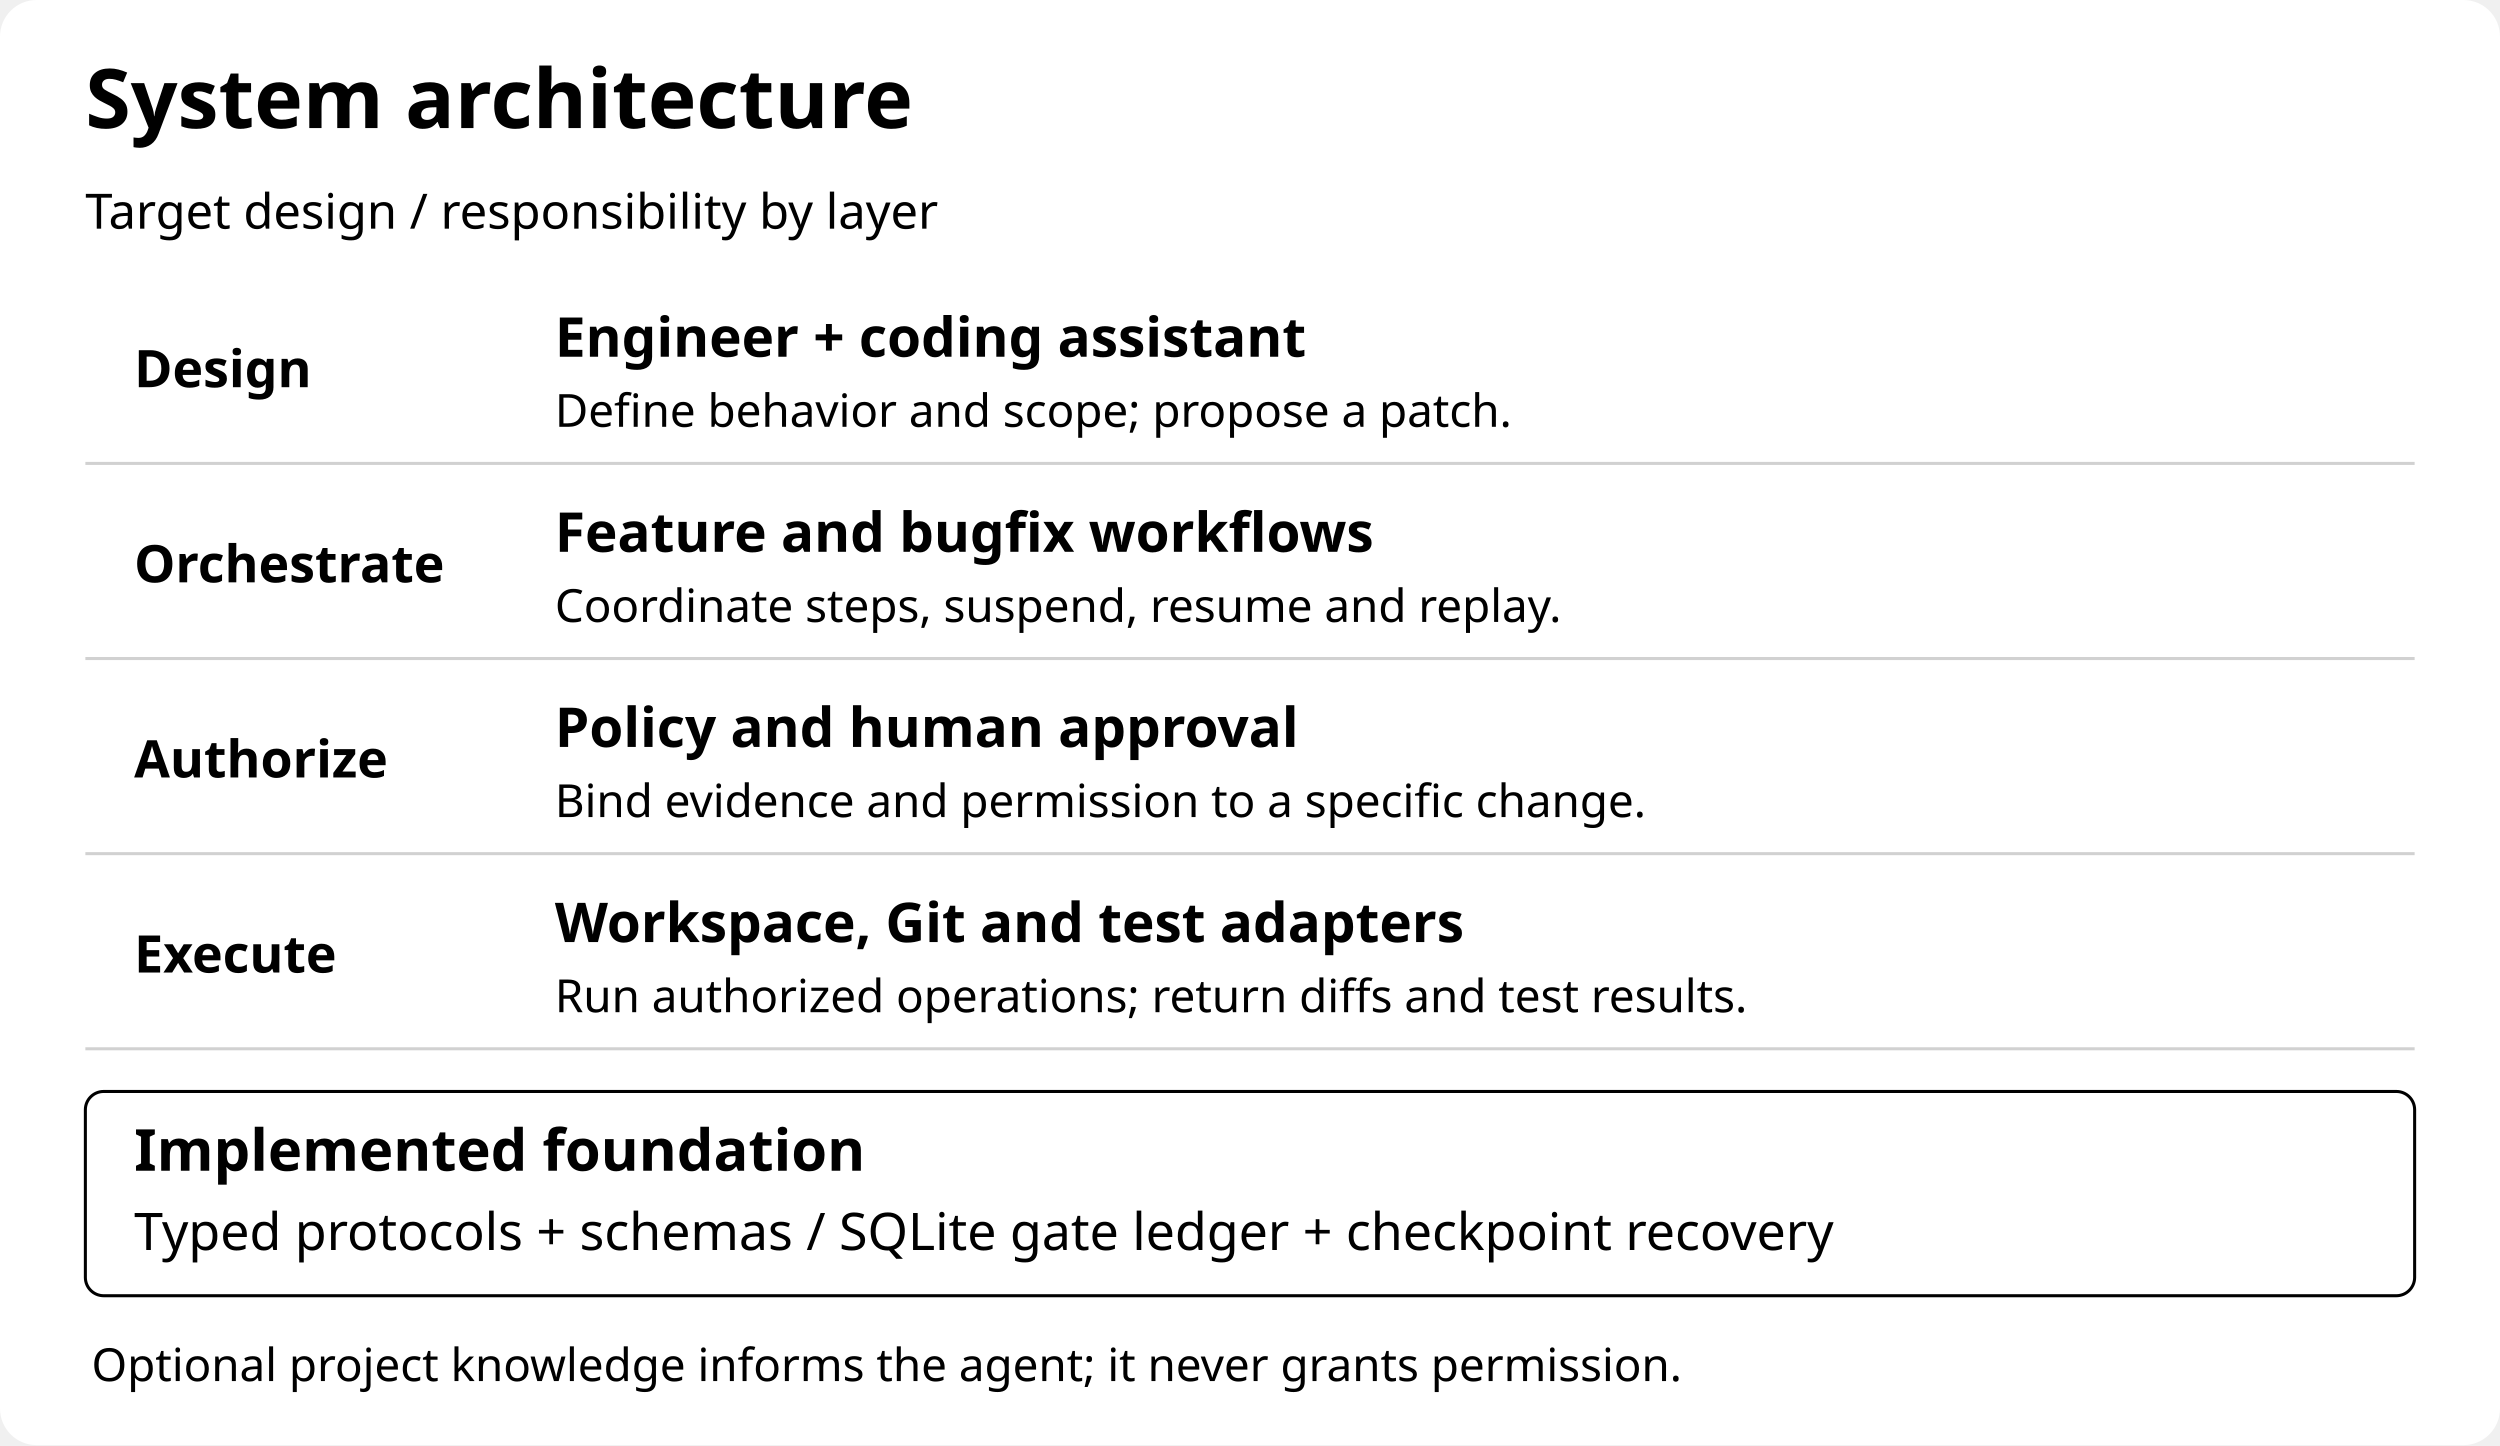
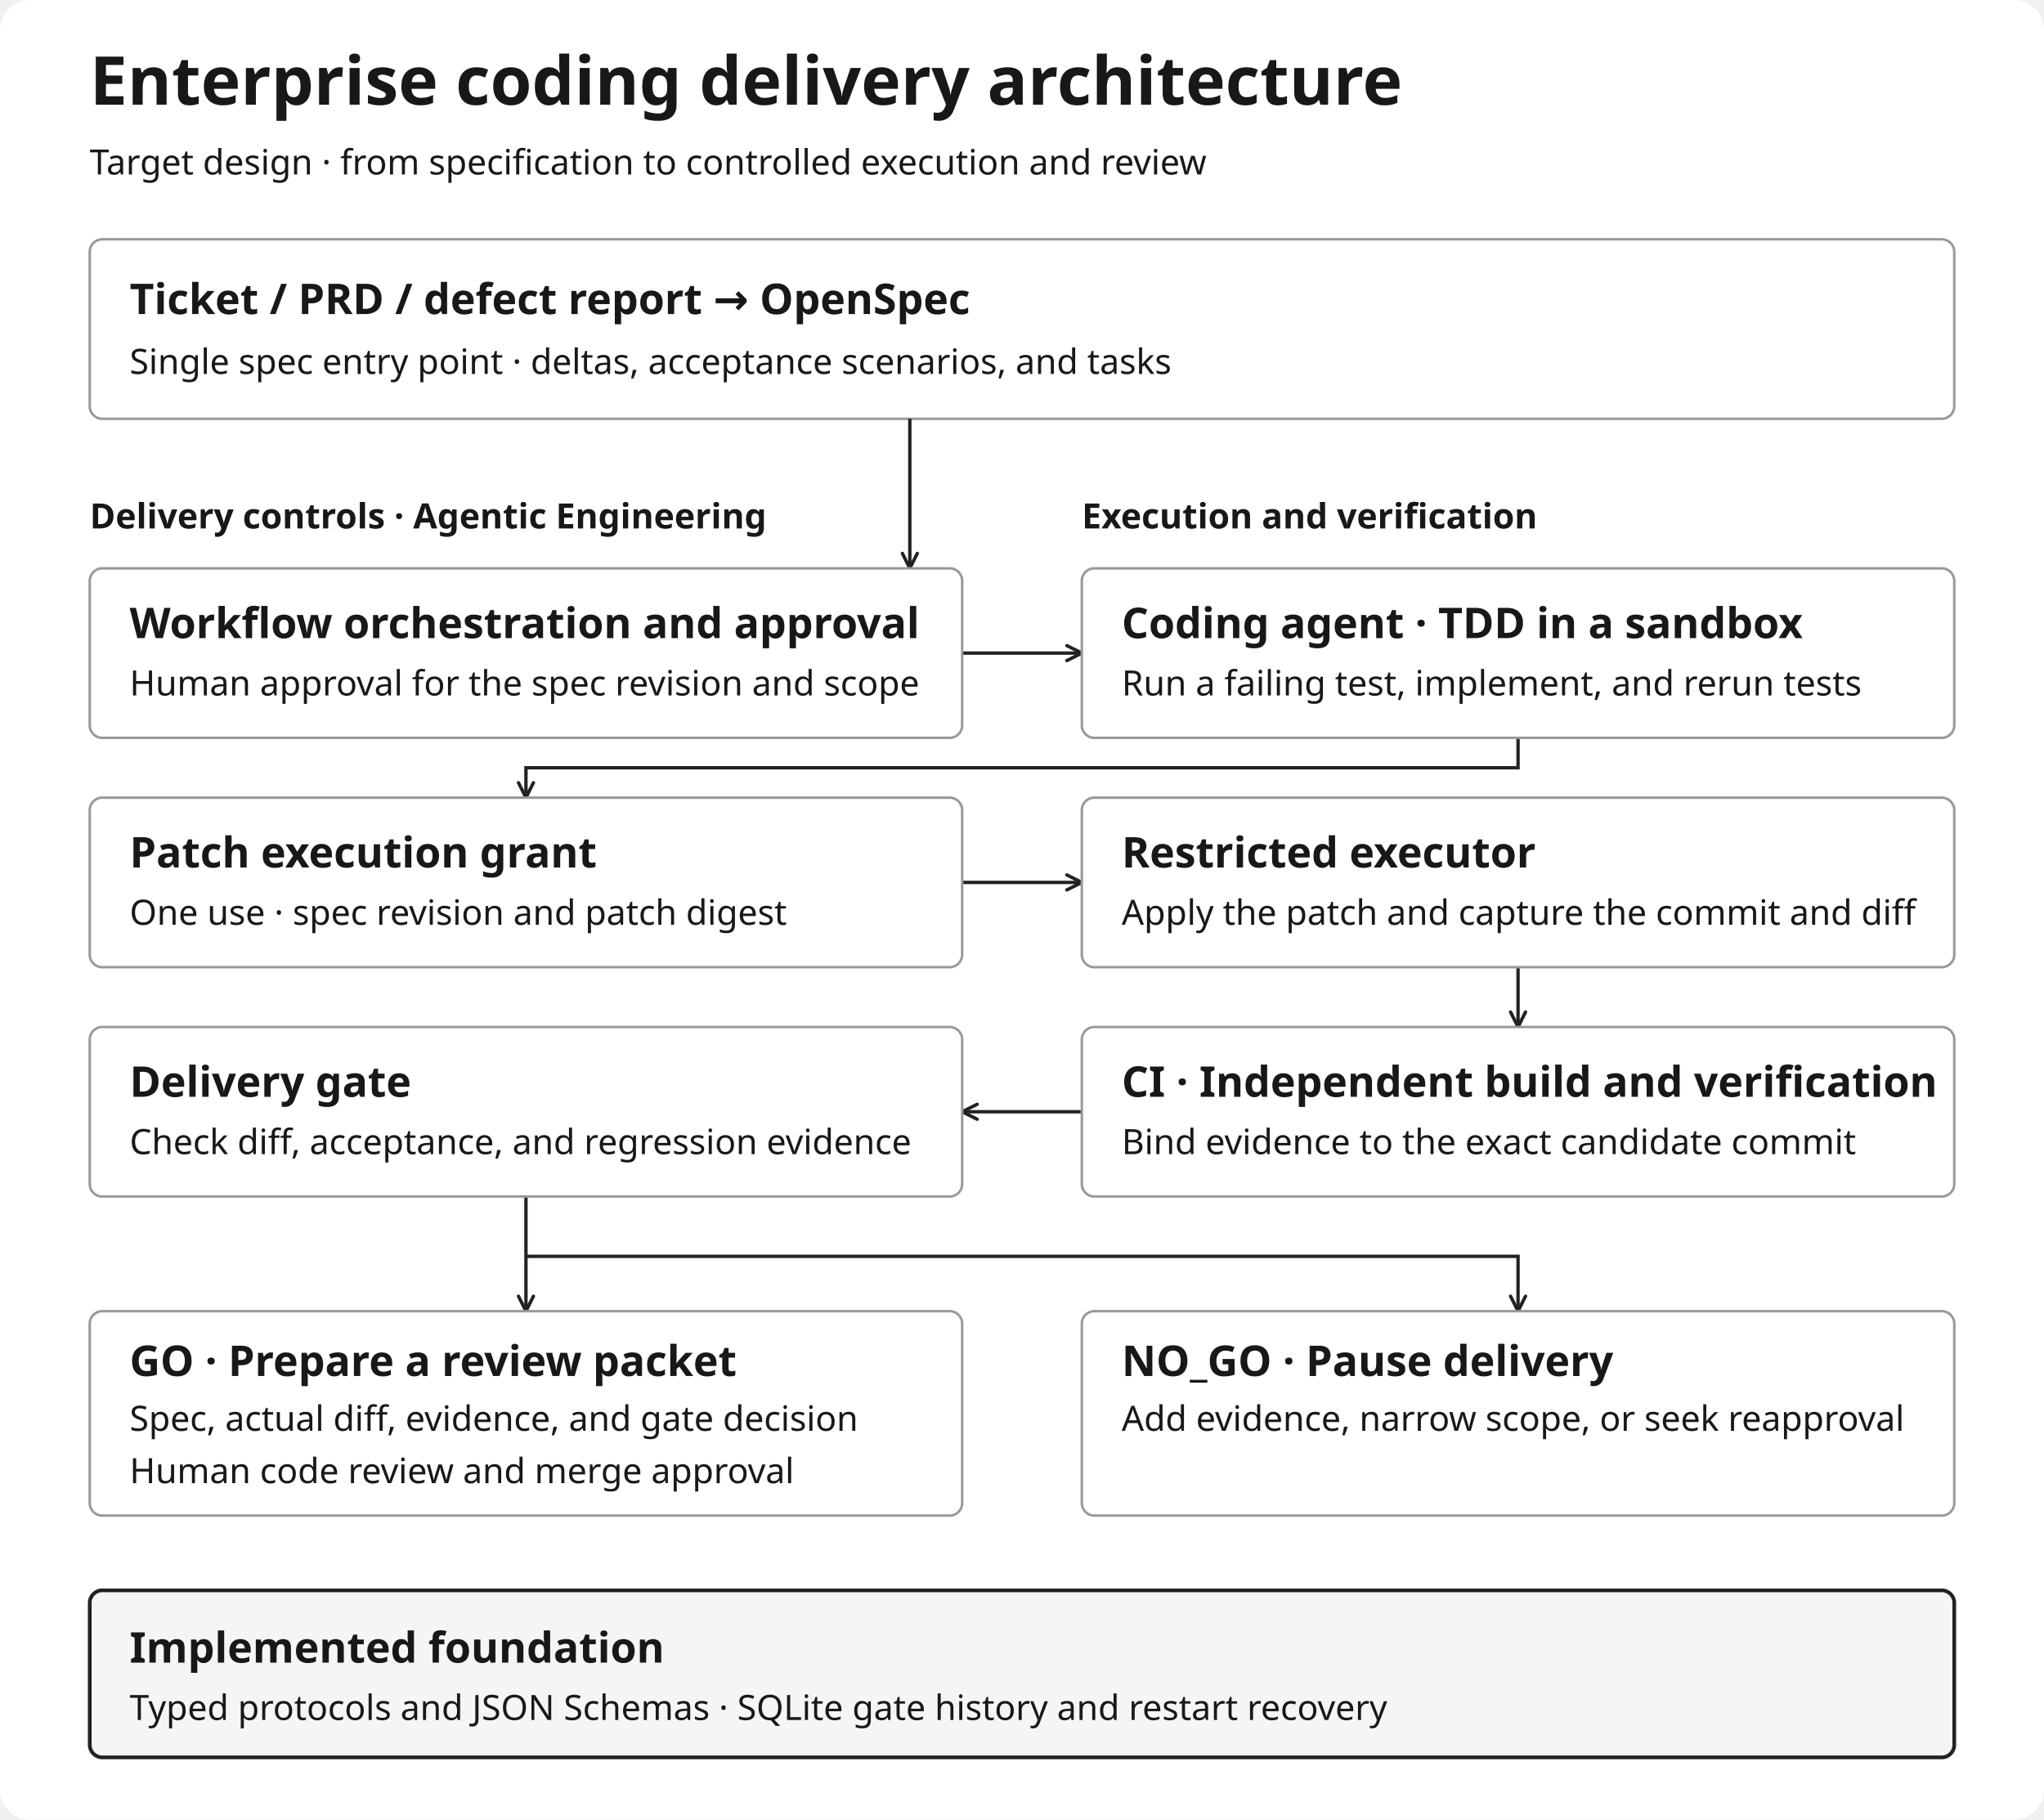
- <svg xmlns="http://www.w3.org/2000/svg" viewBox="0 0 820 474" width="820" height="474" role="img" aria-labelledby="title" xml:lang="en">
-   <rect width="820" height="474" rx="12" fill="#fff" />
-   <g font-family="system-ui, PingFang SC, Microsoft YaHei, sans-serif">
-     <text x="28" y="42" font-size="27" font-weight="700" fill="#000">System architecture</text>
-     <text x="28" y="75" font-size="16" font-weight="400" fill="#000">Target design  /  responsibility by layer</text>
-     <path d="M28 152H792" stroke="#000" stroke-opacity=".18" />
-     <text x="44" y="127" font-size="17" font-weight="650" fill="#000">Design</text>
-     <text x="182" y="117" font-size="18" font-weight="650" fill="#000">Engineer + coding assistant</text>
-     <text x="182" y="140" font-size="15" font-weight="400" fill="#000">Define behavior and scope; propose a patch.</text>
-     <path d="M28 216H792" stroke="#000" stroke-opacity=".18" />
-     <text x="44" y="191" font-size="17" font-weight="650" fill="#000">Orchestrate</text>
-     <text x="182" y="181" font-size="18" font-weight="650" fill="#000">Feature and bugfix workflows</text>
-     <text x="182" y="204" font-size="15" font-weight="400" fill="#000">Coordinate steps, suspend, resume and replay.</text>
-     <path d="M28 280H792" stroke="#000" stroke-opacity=".18" />
-     <text x="44" y="255" font-size="17" font-weight="650" fill="#000">Authorize</text>
-     <text x="182" y="245" font-size="18" font-weight="650" fill="#000">Policy and human approval</text>
-     <text x="182" y="268" font-size="15" font-weight="400" fill="#000">Bind evidence and permission to a specific change.</text>
-     <path d="M28 344H792" stroke="#000" stroke-opacity=".18" />
-     <text x="44" y="319" font-size="17" font-weight="650" fill="#000">Execute</text>
-     <text x="182" y="309" font-size="18" font-weight="650" fill="#000">Workspace, Git and test adapters</text>
-     <text x="182" y="332" font-size="15" font-weight="400" fill="#000">Run authorized operations; return diffs and test results.</text>
-     <rect x="28" y="358" width="764" height="67" rx="6" fill="#fff" stroke="#000" />
-     <text x="44" y="384" font-size="19" font-weight="700" fill="#000">Implemented foundation</text>
-     <text x="44" y="410" font-size="17" font-weight="400" fill="#000">Typed protocols + schemas     /     SQLite gate ledger + checkpoint recovery</text>
-     <text x="30" y="453" font-size="15" font-weight="400" fill="#000">Optional project knowledge informs the agent; it never grants permission.</text>
+ <svg xmlns="http://www.w3.org/2000/svg" viewBox="0 0 820 730" width="820" height="730" role="img" aria-labelledby="title desc" xml:lang="en">
+   <defs>
+     <marker id="arrow" markerWidth="8" markerHeight="8" refX="7" refY="4" orient="auto" markerUnits="userSpaceOnUse">
+       <path d="M1 1l6 3-6 3" fill="none" stroke="#222" stroke-width="1.35" stroke-linecap="round" stroke-linejoin="round" />
+     </marker>
+     <style>
+       .title { font-size: 27px; font-weight: 700; }
+       .section { font-size: 14px; font-weight: 650; }
+       .node { font-size: 17px; font-weight: 650; }
+       .body { font-size: 14px; font-weight: 400; }
+       .box { fill: #fff; stroke: #999; }
+       .edge { fill: none; stroke: #222; stroke-width: 1.35; marker-end: url(#arrow); }
+     </style>
+   </defs>
+   <rect width="820" height="730" rx="12" fill="#fff" />
+   <g font-family="system-ui, PingFang SC, Microsoft YaHei, sans-serif" fill="#181818">
+     <text class="title" x="36" y="42">Enterprise coding delivery architecture</text>
+     <text class="body" x="36" y="70">Target design · from specification to controlled execution and review</text>
+     <rect class="box" x="36" y="96" width="748" height="72" rx="5" />
+     <text class="node" x="52" y="126">Ticket / PRD / defect report → OpenSpec</text>
+     <text class="body" x="52" y="150">Single spec entry point · deltas, acceptance scenarios, and tasks</text>
+     <text class="section" x="36" y="212">Delivery controls · Agentic Engineering</text>
+     <text class="section" x="434" y="212">Execution and verification</text>
+     <path class="edge" d="M365 168v60" />
+     <path class="edge" d="M386 262h48" />
+     <path class="edge" d="M609 296v12H211v12" />
+     <path class="edge" d="M386 354h48" />
+     <path class="edge" d="M609 388v24" />
+     <path class="edge" d="M434 446h-48" />
+     <path class="edge" d="M211 480v46" />
+     <path class="edge" d="M211 504h398v22" />
+     <rect class="box" x="36" y="228" width="350" height="68" rx="5" />
+     <text class="node" x="52" y="256">Workflow orchestration and approval</text>
+     <text class="body" x="52" y="279">Human approval for the spec revision and scope</text>
+     <rect class="box" x="434" y="228" width="350" height="68" rx="5" />
+     <text class="node" x="450" y="256">Coding agent · TDD in a sandbox</text>
+     <text class="body" x="450" y="279">Run a failing test, implement, and rerun tests</text>
+     <rect class="box" x="36" y="320" width="350" height="68" rx="5" />
+     <text class="node" x="52" y="348">Patch execution grant</text>
+     <text class="body" x="52" y="371">One use · spec revision and patch digest</text>
+     <rect class="box" x="434" y="320" width="350" height="68" rx="5" />
+     <text class="node" x="450" y="348">Restricted executor</text>
+     <text class="body" x="450" y="371">Apply the patch and capture the commit and diff</text>
+     <rect class="box" x="36" y="412" width="350" height="68" rx="5" />
+     <text class="node" x="52" y="440">Delivery gate</text>
+     <text class="body" x="52" y="463">Check diff, acceptance, and regression evidence</text>
+     <rect class="box" x="434" y="412" width="350" height="68" rx="5" />
+     <text class="node" x="450" y="440">CI · Independent build and verification</text>
+     <text class="body" x="450" y="463">Bind evidence to the exact candidate commit</text>
+     <rect class="box" x="36" y="526" width="350" height="82" rx="5" />
+     <text class="node" x="52" y="552">GO · Prepare a review packet</text>
+     <text class="body" x="52" y="574">Spec, actual diff, evidence, and gate decision</text>
+     <text class="body" x="52" y="595">Human code review and merge approval</text>
+     <rect class="box" x="434" y="526" width="350" height="82" rx="5" />
+     <text class="node" x="450" y="552">NO_GO · Pause delivery</text>
+     <text class="body" x="450" y="574">Add evidence, narrow scope, or seek reapproval</text>
+     <rect x="36" y="638" width="748" height="67" rx="5" fill="#f5f5f5" stroke="#222" stroke-width="1.5" />
+     <text class="node" x="52" y="667">Implemented foundation</text>
+     <text class="body" x="52" y="690">Typed protocols and JSON Schemas · SQLite gate history and restart recovery</text>
  </g>
</svg>
